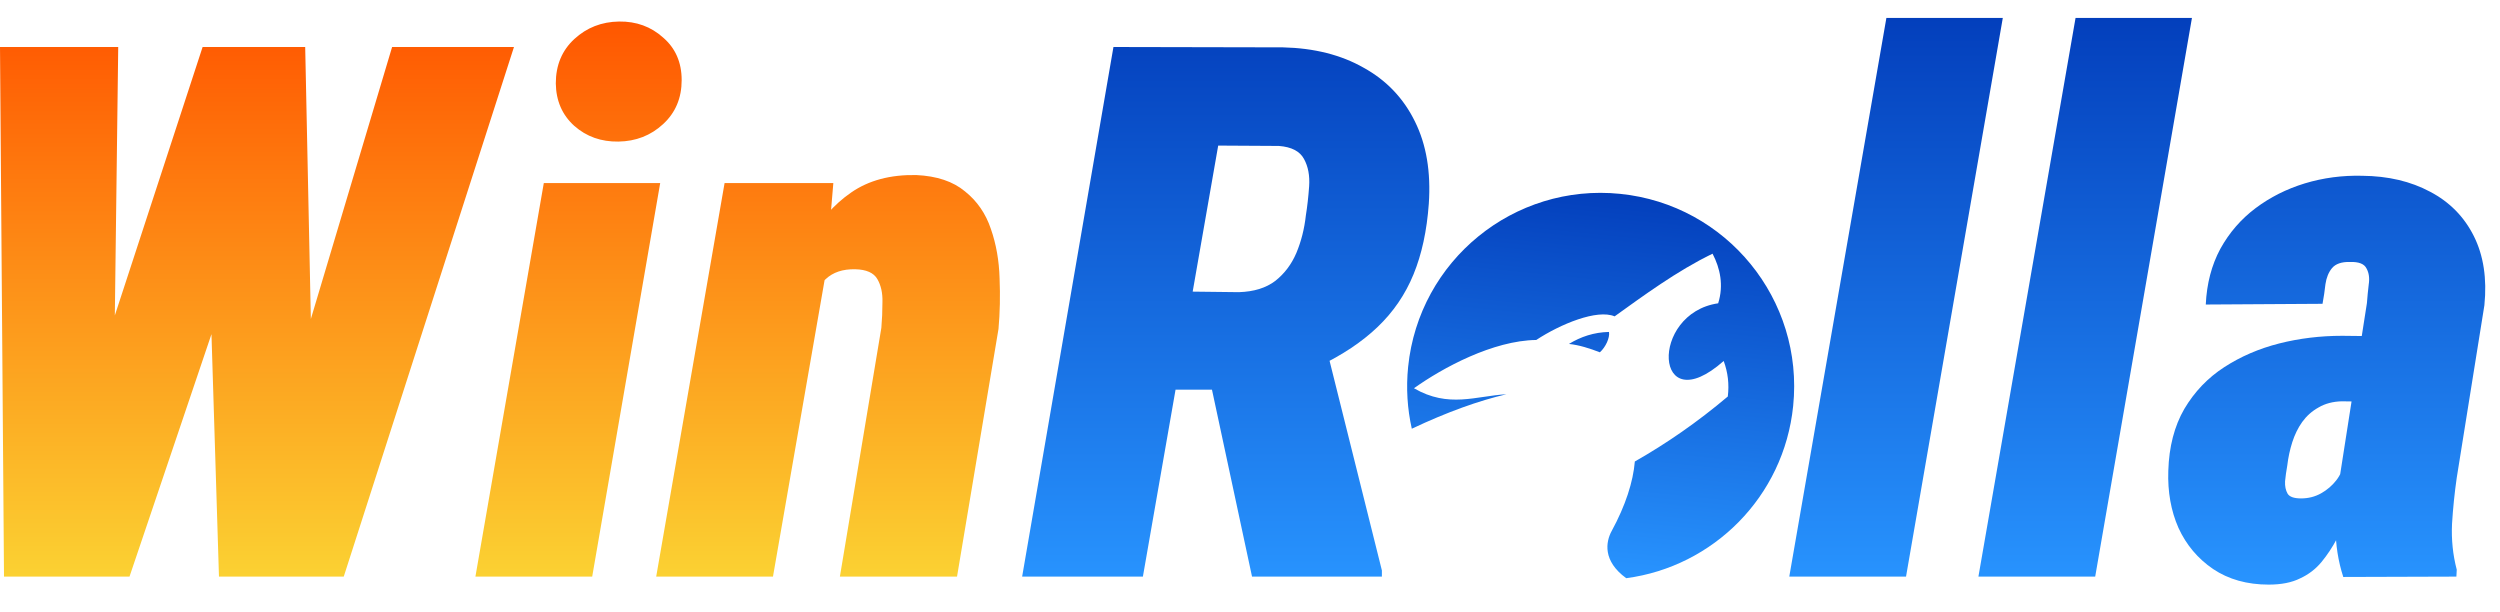
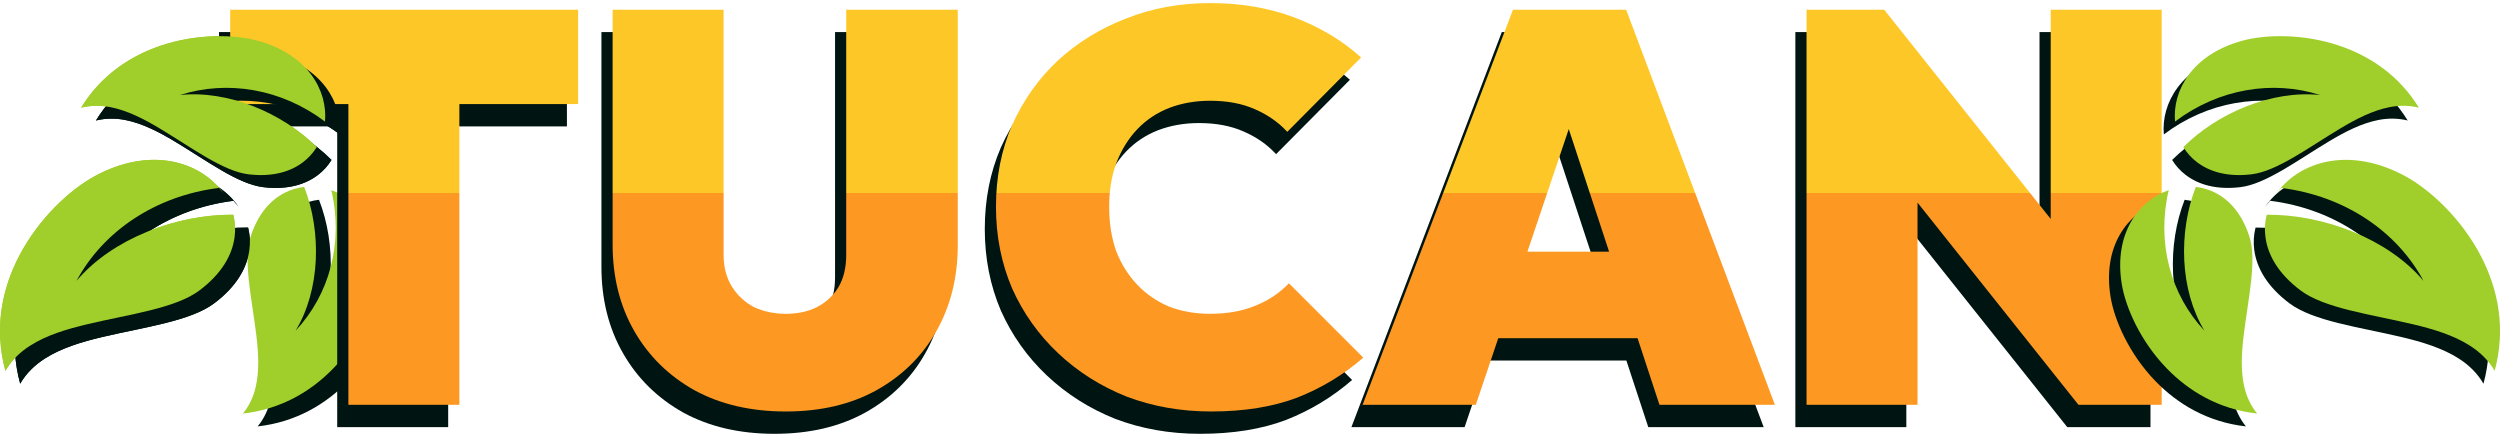
- <svg xmlns="http://www.w3.org/2000/svg" width="90" height="22" viewBox="0 0 90 22" fill="none">
-   <path d="M1.689 18.833L7.294 1.692H9.297L10.541 3.368L4.662 20.758H2.37L1.689 18.833ZM4.256 1.692L4.033 19.357L2.92 20.758H0.144L0 1.692H4.256ZM8.983 18.873L14.116 1.692H18.503L12.375 20.758H9.756L8.983 18.873ZM10.987 1.692L11.353 19.279L10.28 20.758H7.883L7.333 2.989L8.8 1.692H10.987Z" fill="url(#paint0_linear_8220_78293)" />
-   <path d="M23.767 6.59L21.319 20.758H17.115L19.577 6.59H23.767ZM20.009 3.002C20.009 2.347 20.232 1.814 20.677 1.404C21.122 0.994 21.659 0.784 22.288 0.775C22.907 0.767 23.436 0.959 23.872 1.352C24.317 1.736 24.54 2.246 24.54 2.884C24.54 3.53 24.317 4.058 23.872 4.468C23.427 4.879 22.89 5.088 22.261 5.097C21.642 5.106 21.113 4.918 20.677 4.534C20.24 4.141 20.018 3.63 20.009 3.002Z" fill="url(#paint1_linear_8220_78293)" />
-   <path d="M29.726 9.85L27.827 20.758H23.623L26.085 6.59H30L29.726 9.85ZM28.704 13.242L27.958 13.281C28.01 12.539 28.128 11.758 28.311 10.937C28.495 10.108 28.774 9.34 29.149 8.632C29.525 7.925 30.022 7.358 30.642 6.93C31.271 6.494 32.052 6.284 32.986 6.302C33.728 6.336 34.313 6.533 34.741 6.891C35.177 7.24 35.487 7.69 35.671 8.24C35.863 8.79 35.967 9.383 35.985 10.021C36.011 10.649 35.998 11.256 35.946 11.841L34.453 20.758H30.236L31.729 11.801C31.755 11.505 31.768 11.195 31.768 10.872C31.777 10.549 31.716 10.274 31.585 10.047C31.454 9.82 31.188 9.702 30.786 9.693C30.341 9.684 29.987 9.802 29.726 10.047C29.464 10.291 29.267 10.605 29.136 10.989C29.005 11.365 28.909 11.758 28.848 12.168C28.796 12.57 28.748 12.928 28.704 13.242Z" fill="url(#paint2_linear_8220_78293)" />
-   <path d="M40.084 1.692L46.186 1.705C47.312 1.731 48.281 1.976 49.093 2.439C49.913 2.892 50.529 3.539 50.939 4.377C51.35 5.206 51.515 6.192 51.437 7.336C51.367 8.305 51.184 9.152 50.887 9.876C50.59 10.601 50.158 11.234 49.59 11.775C49.032 12.308 48.325 12.779 47.469 13.19L45.898 14.027H40.712L41.301 10.479L44.601 10.518C45.143 10.501 45.579 10.365 45.911 10.112C46.242 9.85 46.496 9.514 46.67 9.104C46.845 8.685 46.958 8.235 47.011 7.755C47.063 7.432 47.102 7.083 47.129 6.707C47.155 6.323 47.094 5.996 46.945 5.725C46.797 5.446 46.496 5.289 46.042 5.254L43.855 5.241L41.144 20.758H36.797L40.084 1.692ZM45.073 20.758L43.266 12.325L47.692 12.299L49.748 20.536V20.758H45.073Z" fill="url(#paint3_linear_8220_78293)" />
-   <path d="M72.101 0.645L68.617 20.758H64.414L67.91 0.645H72.101Z" fill="url(#paint4_linear_8220_78293)" />
-   <path d="M78.91 0.645L75.427 20.758H71.223L74.72 0.645H78.91Z" fill="url(#paint5_linear_8220_78293)" />
-   <path d="M84.227 17.197L85.209 10.911C85.226 10.684 85.248 10.461 85.274 10.243C85.309 10.016 85.283 9.824 85.196 9.667C85.117 9.501 84.921 9.422 84.606 9.431C84.301 9.422 84.082 9.497 83.951 9.654C83.829 9.802 83.751 9.994 83.716 10.23C83.69 10.466 83.655 10.701 83.611 10.937L79.408 10.963C79.442 10.213 79.617 9.545 79.931 8.96C80.254 8.375 80.678 7.886 81.202 7.493C81.725 7.1 82.315 6.804 82.969 6.603C83.633 6.402 84.323 6.31 85.038 6.328C85.972 6.336 86.789 6.529 87.487 6.904C88.186 7.271 88.709 7.803 89.059 8.501C89.408 9.2 89.534 10.029 89.438 10.989L88.443 17.197C88.365 17.738 88.308 18.292 88.273 18.86C88.247 19.427 88.303 19.977 88.443 20.509L88.43 20.758L84.358 20.771C84.174 20.204 84.082 19.615 84.082 19.004C84.091 18.392 84.139 17.79 84.227 17.197ZM85.588 12.103L85.196 14.46L84.305 14.447C83.982 14.455 83.703 14.53 83.467 14.669C83.231 14.8 83.035 14.975 82.878 15.193C82.729 15.402 82.612 15.643 82.524 15.913C82.437 16.184 82.376 16.468 82.341 16.764C82.306 16.956 82.28 17.144 82.262 17.328C82.254 17.502 82.284 17.651 82.354 17.773C82.424 17.886 82.585 17.943 82.838 17.943C83.1 17.943 83.341 17.882 83.559 17.76C83.777 17.637 83.96 17.48 84.109 17.288C84.257 17.096 84.349 16.878 84.384 16.633L84.632 18.414C84.467 18.746 84.301 19.069 84.135 19.383C83.969 19.698 83.781 19.981 83.572 20.235C83.362 20.488 83.105 20.684 82.799 20.824C82.502 20.972 82.127 21.046 81.673 21.046C80.896 21.046 80.228 20.859 79.669 20.483C79.12 20.108 78.705 19.615 78.425 19.004C78.155 18.392 78.033 17.707 78.059 16.948C78.085 16.083 78.277 15.341 78.635 14.722C79.002 14.102 79.482 13.6 80.076 13.216C80.669 12.832 81.328 12.548 82.053 12.364C82.777 12.181 83.532 12.089 84.318 12.089L85.588 12.103Z" fill="url(#paint6_linear_8220_78293)" />
-   <path d="M58.328 6.979C54.501 6.589 51.083 9.376 50.693 13.203C50.615 13.97 50.665 14.721 50.825 15.434C52.111 14.826 53.246 14.424 54.231 14.193C53.135 14.253 52.154 14.704 50.903 13.977C51.941 13.236 53.752 12.259 55.305 12.239C56.173 11.668 57.496 11.121 58.126 11.389C59.128 10.672 60.365 9.754 61.652 9.133C61.925 9.654 62.059 10.271 61.854 10.919C59.366 11.282 59.534 15.224 62.053 12.995C62.205 13.409 62.255 13.829 62.201 14.274C61.11 15.195 59.986 15.971 58.854 16.614C58.794 17.34 58.522 18.194 58.02 19.116C57.809 19.504 57.687 20.192 58.544 20.815C61.671 20.401 64.221 17.888 64.554 14.614C64.944 10.786 62.156 7.368 58.328 6.979ZM57.924 11.95C57.379 11.962 56.906 12.123 56.482 12.382C56.846 12.418 57.246 12.547 57.595 12.683C57.803 12.5 57.96 12.155 57.924 11.95Z" fill="url(#paint7_linear_8220_78293)" />
+ <svg xmlns="http://www.w3.org/2000/svg" width="103" height="18" viewBox="0 0 103 18" fill="none">
+   <path d="M0.831 15.809C1.079 15.379 1.434 15.036 1.851 14.77C2.528 14.339 3.36 14.086 4.226 13.882C5.958 13.473 7.841 13.232 8.822 12.498C9.744 11.808 10.175 11.037 10.274 10.302C10.317 9.986 10.296 9.675 10.222 9.376C7.879 9.355 5.222 10.368 3.761 12.102C4.846 10.079 6.988 8.602 9.622 8.272L9.825 8.512C9.771 8.434 9.713 8.359 9.651 8.287C8.682 7.147 6.73 6.586 4.516 7.786C3.498 8.338 2.196 9.532 1.391 11.091C0.694 12.44 0.355 14.051 0.831 15.809ZM3.953 4.965C4.355 4.865 4.765 4.866 5.163 4.944C5.858 5.081 6.528 5.425 7.186 5.819C8.503 6.607 9.802 7.586 10.849 7.711C11.841 7.829 12.582 7.604 13.102 7.206C13.325 7.035 13.513 6.827 13.658 6.59C12.246 5.179 10.001 4.231 8.019 4.446C9.961 3.823 12.192 4.174 13.999 5.538C14.113 4.261 13.296 2.772 11.221 2.206C10.259 1.944 8.712 1.913 7.236 2.411C5.982 2.833 4.779 3.621 3.953 4.965ZM10.616 17.568C12.206 17.389 13.437 16.642 14.349 15.699C15.424 14.588 16.038 13.194 16.195 12.227C16.532 10.14 15.491 8.793 14.259 8.364C14.773 10.543 14.172 12.681 12.788 14.154C13.81 12.475 13.864 10.077 13.143 8.231C12.863 8.262 12.591 8.343 12.341 8.471C11.756 8.769 11.239 9.338 10.937 10.273C10.617 11.259 10.985 12.825 11.169 14.327C11.261 15.078 11.301 15.819 11.14 16.496C11.047 16.883 10.876 17.25 10.616 17.568Z" fill="#001512" />
+   <path d="M0.222 15.279C0.47 14.85 0.824 14.506 1.241 14.241C1.918 13.809 2.751 13.557 3.617 13.353C5.348 12.944 7.231 12.703 8.213 11.969C9.134 11.279 9.566 10.508 9.665 9.773C9.707 9.457 9.687 9.145 9.612 8.847C7.27 8.826 4.613 9.839 3.152 11.572C4.236 9.549 6.379 8.073 9.013 7.743L9.216 7.982C9.162 7.905 9.104 7.829 9.042 7.757C8.073 6.618 6.121 6.056 3.906 7.257C2.889 7.809 1.587 9.003 0.781 10.562C0.084 11.91 -0.254 13.522 0.222 15.279ZM3.343 4.436C3.746 4.336 4.156 4.337 4.554 4.415C5.248 4.552 5.919 4.896 6.577 5.29C7.893 6.078 9.193 7.057 10.24 7.182C11.232 7.3 11.973 7.075 12.493 6.676C12.715 6.506 12.904 6.297 13.049 6.061C11.636 4.65 9.391 3.702 7.41 3.916C9.351 3.293 11.582 3.645 13.39 5.009C13.504 3.731 12.686 2.242 10.611 1.676C9.65 1.414 8.103 1.384 6.626 1.881C5.373 2.304 4.169 3.092 3.343 4.436ZM10.007 17.039C11.596 16.86 12.827 16.113 13.74 15.17C14.815 14.059 15.429 12.665 15.585 11.698C15.923 9.611 14.882 8.264 13.65 7.834C14.164 10.014 13.563 12.151 12.178 13.625C13.2 11.945 13.255 9.548 12.533 7.701C12.254 7.732 11.982 7.814 11.732 7.941C11.146 8.24 10.629 8.809 10.327 9.743C10.008 10.73 10.376 12.295 10.559 13.798C10.651 14.549 10.692 15.29 10.53 15.966C10.438 16.354 10.267 16.721 10.007 17.039Z" fill="#A0CE2A" />
+   <path d="M13.893 17.598V1.321H18.465V17.598H13.893ZM9.023 5.208V1.321H23.357V5.208H9.023Z" fill="#001512" />
+   <path d="M31.912 17.873C30.479 17.873 29.229 17.583 28.162 17.004C27.096 16.41 26.265 15.594 25.671 14.558C25.076 13.521 24.779 12.333 24.779 10.992V1.321H29.351V11.403C29.351 11.921 29.465 12.363 29.694 12.729C29.923 13.095 30.227 13.377 30.608 13.575C31.005 13.758 31.439 13.849 31.912 13.849C32.399 13.849 32.826 13.758 33.192 13.575C33.573 13.377 33.87 13.102 34.084 12.752C34.297 12.386 34.404 11.944 34.404 11.426V1.321H38.999V11.014C38.999 12.356 38.701 13.544 38.107 14.581C37.528 15.602 36.705 16.41 35.638 17.004C34.586 17.583 33.344 17.873 31.912 17.873Z" fill="#001512" />
+   <path d="M49.443 17.873C48.193 17.873 47.028 17.667 45.945 17.256C44.879 16.829 43.941 16.234 43.133 15.472C42.326 14.71 41.693 13.819 41.236 12.797C40.794 11.761 40.573 10.641 40.573 9.437C40.573 8.218 40.794 7.097 41.236 6.076C41.693 5.055 42.318 4.171 43.111 3.424C43.918 2.678 44.856 2.098 45.922 1.687C46.989 1.26 48.148 1.047 49.397 1.047C50.662 1.047 51.821 1.245 52.872 1.641C53.924 2.038 54.838 2.586 55.616 3.287L52.575 6.351C52.209 5.954 51.76 5.642 51.226 5.413C50.708 5.185 50.099 5.07 49.397 5.07C48.788 5.07 48.224 5.17 47.706 5.368C47.203 5.566 46.768 5.855 46.403 6.236C46.037 6.617 45.747 7.082 45.534 7.631C45.336 8.164 45.237 8.766 45.237 9.437C45.237 10.123 45.336 10.74 45.534 11.289C45.747 11.822 46.037 12.279 46.403 12.66C46.768 13.041 47.203 13.339 47.706 13.552C48.224 13.75 48.788 13.849 49.397 13.849C50.083 13.849 50.693 13.742 51.226 13.529C51.775 13.316 52.248 13.003 52.644 12.592L55.707 15.655C54.899 16.356 53.992 16.905 52.987 17.301C51.981 17.682 50.8 17.873 49.443 17.873Z" fill="#001512" />
+   <path d="M55.678 17.598L61.874 1.321H66.537L72.664 17.598H67.909L63.36 3.767H65.006L60.342 17.598H55.678ZM59.702 14.855V11.289H68.8V14.855H59.702Z" fill="#001512" />
+   <path d="M73.969 17.598V1.321H77.169L78.541 4.75V17.598H73.969ZM85.171 17.598L75.729 5.733L77.169 1.321L86.611 13.186L85.171 17.598ZM85.171 17.598L84.028 13.986V1.321H88.6V17.598H85.171Z" fill="#001512" />
+   <path d="M14.354 16.678V0.401H18.926V16.678H14.354ZM9.484 4.288V0.401H23.818V4.288H9.484Z" fill="url(#paint0_linear_8271_34797)" />
+   <path d="M32.373 16.953C30.94 16.953 29.69 16.663 28.623 16.084C27.556 15.49 26.726 14.674 26.131 13.638C25.537 12.602 25.24 11.413 25.24 10.072V0.401H29.812V10.483C29.812 11.001 29.926 11.443 30.155 11.809C30.384 12.175 30.689 12.457 31.07 12.655C31.466 12.838 31.9 12.929 32.373 12.929C32.86 12.929 33.287 12.838 33.653 12.655C34.034 12.457 34.331 12.182 34.544 11.832C34.758 11.466 34.864 11.024 34.864 10.506V0.401H39.46V10.094C39.46 11.436 39.162 12.624 38.568 13.661C37.989 14.682 37.166 15.49 36.099 16.084C35.047 16.663 33.805 16.953 32.373 16.953Z" fill="url(#paint1_linear_8271_34797)" />
+   <path d="M49.904 16.953C48.654 16.953 47.488 16.747 46.406 16.336C45.34 15.909 44.402 15.314 43.594 14.552C42.787 13.79 42.154 12.899 41.697 11.878C41.255 10.841 41.034 9.721 41.034 8.517C41.034 7.298 41.255 6.178 41.697 5.156C42.154 4.135 42.779 3.251 43.572 2.505C44.379 1.758 45.317 1.179 46.383 0.767C47.45 0.34 48.609 0.127 49.858 0.127C51.123 0.127 52.282 0.325 53.333 0.721C54.385 1.118 55.299 1.666 56.077 2.367L53.036 5.431C52.67 5.035 52.221 4.722 51.687 4.493C51.169 4.265 50.559 4.151 49.858 4.151C49.249 4.151 48.685 4.25 48.167 4.448C47.664 4.646 47.229 4.935 46.864 5.316C46.498 5.697 46.208 6.162 45.995 6.711C45.797 7.244 45.698 7.846 45.698 8.517C45.698 9.203 45.797 9.82 45.995 10.369C46.208 10.902 46.498 11.359 46.864 11.741C47.229 12.121 47.664 12.419 48.167 12.632C48.685 12.83 49.249 12.929 49.858 12.929C50.544 12.929 51.154 12.823 51.687 12.609C52.236 12.396 52.708 12.083 53.105 11.672L56.168 14.735C55.36 15.436 54.453 15.985 53.448 16.381C52.442 16.762 51.261 16.953 49.904 16.953Z" fill="url(#paint2_linear_8271_34797)" />
+   <path d="M56.139 16.678L62.334 0.401H66.998L73.125 16.678H68.37L63.821 2.847H65.466L60.803 16.678H56.139ZM60.163 13.935V10.369H69.261V13.935H60.163Z" fill="url(#paint3_linear_8271_34797)" />
+   <path d="M74.43 16.678V0.401H77.63L79.002 3.83V16.678H74.43ZM85.632 16.678L76.19 4.814L77.63 0.401L87.072 12.266L85.632 16.678ZM85.632 16.678L84.489 13.066V0.401H89.061V16.678H85.632Z" fill="url(#paint4_linear_8271_34797)" />
+   <path d="M102.319 15.809C102.071 15.379 101.716 15.036 101.299 14.77C100.622 14.339 99.79 14.086 98.924 13.882C97.192 13.473 95.309 13.232 94.327 12.498C93.406 11.808 92.974 11.037 92.876 10.302C92.833 9.986 92.853 9.675 92.928 9.376C95.27 9.355 97.927 10.368 99.388 12.102C98.304 10.079 96.162 8.602 93.528 8.272L93.325 8.512C93.379 8.434 93.437 8.359 93.499 8.287C94.468 7.147 96.42 6.586 98.634 7.786C99.652 8.338 100.953 9.532 101.759 11.091C102.456 12.44 102.795 14.051 102.319 15.809ZM99.197 4.965C98.795 4.865 98.384 4.866 97.987 4.944C97.292 5.081 96.622 5.425 95.963 5.819C94.647 6.607 93.348 7.586 92.301 7.711C91.309 7.829 90.567 7.604 90.048 7.206C89.825 7.035 89.637 6.827 89.492 6.59C90.904 5.179 93.149 4.231 95.13 4.446C93.189 3.823 90.958 4.174 89.15 5.538C89.037 4.261 89.854 2.772 91.929 2.206C92.89 1.944 94.438 1.913 95.914 2.411C97.168 2.833 98.371 3.621 99.197 4.965ZM92.533 17.568C90.944 17.389 89.713 16.642 88.801 15.699C87.726 14.588 87.111 13.194 86.955 12.227C86.617 10.14 87.659 8.793 88.89 8.364C88.377 10.543 88.978 12.681 90.362 14.154C89.34 12.475 89.286 10.077 90.007 8.231C90.286 8.262 90.558 8.343 90.809 8.471C91.394 8.769 91.911 9.338 92.213 10.273C92.532 11.259 92.164 12.825 91.981 14.327C91.889 15.078 91.848 15.819 92.01 16.496C92.103 16.883 92.274 17.25 92.533 17.568Z" fill="#001512" />
+   <path d="M102.78 15.279C102.531 14.85 102.177 14.506 101.76 14.241C101.083 13.809 100.251 13.557 99.385 13.353C97.653 12.944 95.77 12.703 94.788 11.969C93.867 11.279 93.435 10.508 93.337 9.773C93.294 9.457 93.314 9.145 93.389 8.847C95.731 8.826 98.388 9.839 99.849 11.572C98.765 9.549 96.623 8.073 93.989 7.743L93.785 7.982C93.84 7.905 93.898 7.829 93.959 7.757C94.929 6.618 96.88 6.056 99.095 7.257C100.113 7.809 101.414 9.003 102.22 10.562C102.917 11.91 103.256 13.522 102.78 15.279ZM99.658 4.436C99.256 4.336 98.845 4.337 98.448 4.415C97.753 4.552 97.083 4.896 96.424 5.29C95.108 6.078 93.809 7.057 92.762 7.182C91.77 7.3 91.028 7.075 90.509 6.676C90.286 6.506 90.098 6.297 89.953 6.061C91.365 4.65 93.61 3.702 95.591 3.916C93.65 3.293 91.419 3.645 89.611 5.009C89.498 3.731 90.315 2.242 92.39 1.676C93.351 1.414 94.899 1.384 96.375 1.881C97.629 2.304 98.832 3.092 99.658 4.436ZM92.994 17.039C91.405 16.86 90.174 16.113 89.262 15.17C88.187 14.059 87.572 12.665 87.416 11.698C87.078 9.611 88.12 8.264 89.351 7.834C88.838 10.014 89.439 12.151 90.823 13.625C89.801 11.945 89.746 9.548 90.468 7.701C90.747 7.732 91.019 7.814 91.27 7.941C91.855 8.24 92.372 8.809 92.674 9.743C92.993 10.73 92.625 12.295 92.442 13.798C92.35 14.549 92.309 15.29 92.471 15.966C92.564 16.354 92.735 16.721 92.994 17.039Z" fill="#A0CE2A" />
+   <path d="M0.831 15.809C1.079 15.379 1.434 15.036 1.851 14.77C2.528 14.339 3.36 14.086 4.226 13.882C5.958 13.473 7.841 13.232 8.822 12.498C9.744 11.808 10.175 11.037 10.274 10.302C10.317 9.986 10.296 9.675 10.222 9.376C7.879 9.355 5.222 10.368 3.761 12.102C4.846 10.079 6.988 8.602 9.622 8.272L9.825 8.512C9.771 8.434 9.713 8.359 9.651 8.287C8.682 7.148 6.73 6.586 4.516 7.786C3.498 8.338 2.196 9.532 1.391 11.091C0.694 12.44 0.355 14.051 0.831 15.809ZM3.953 4.965C4.355 4.865 4.765 4.866 5.163 4.944C5.858 5.081 6.528 5.425 7.186 5.819C8.503 6.607 9.802 7.586 10.849 7.711C11.841 7.829 12.582 7.604 13.102 7.206C13.325 7.035 13.513 6.827 13.658 6.59C12.246 5.179 10.001 4.231 8.019 4.446C9.961 3.823 12.192 4.174 13.999 5.538C14.113 4.261 13.296 2.772 11.221 2.206C10.259 1.944 8.712 1.913 7.236 2.411C5.982 2.833 4.779 3.621 3.953 4.965Z" fill="#001512" />
+   <path d="M0.222 15.279C0.47 14.85 0.824 14.506 1.241 14.241C1.918 13.809 2.751 13.557 3.617 13.353C5.348 12.944 7.231 12.703 8.213 11.969C9.134 11.279 9.566 10.508 9.665 9.773C9.707 9.457 9.687 9.145 9.612 8.847C7.27 8.826 4.613 9.839 3.152 11.572C4.236 9.549 6.379 8.073 9.013 7.743L9.216 7.982C9.162 7.905 9.104 7.829 9.042 7.757C8.073 6.618 6.121 6.056 3.906 7.257C2.889 7.809 1.587 9.003 0.781 10.562C0.084 11.91 -0.254 13.522 0.222 15.279ZM3.343 4.436C3.746 4.336 4.156 4.337 4.554 4.415C5.248 4.552 5.919 4.896 6.577 5.29C7.893 6.078 9.193 7.057 10.24 7.182C11.232 7.3 11.973 7.075 12.493 6.676C12.715 6.506 12.904 6.297 13.049 6.061C11.636 4.65 9.391 3.702 7.41 3.916C9.351 3.293 11.582 3.645 13.39 5.009C13.504 3.731 12.686 2.242 10.611 1.676C9.65 1.414 8.103 1.384 6.626 1.881C5.373 2.304 4.169 3.092 3.343 4.436Z" fill="#A0CE2A" />
  <defs>
-     <linearGradient id="paint0_linear_8220_78293" x1="44.735" y1="0.645" x2="44.735" y2="21.046" gradientUnits="userSpaceOnUse">
-       <stop stop-color="#FF5600" />
-       <stop offset="1" stop-color="#FBD333" />
+     <linearGradient id="paint0_linear_8271_34797" x1="49.762" y1="-11.85" x2="49.762" y2="28.182" gradientUnits="userSpaceOnUse">
+       <stop offset="0.495" stop-color="#FEC728" />
+       <stop offset="0.495" stop-color="#FD9822" />
    </linearGradient>
-     <linearGradient id="paint1_linear_8220_78293" x1="44.735" y1="0.645" x2="44.735" y2="21.046" gradientUnits="userSpaceOnUse">
-       <stop stop-color="#FF5600" />
-       <stop offset="1" stop-color="#FBD333" />
+     <linearGradient id="paint1_linear_8271_34797" x1="49.762" y1="-11.85" x2="49.762" y2="28.182" gradientUnits="userSpaceOnUse">
+       <stop offset="0.495" stop-color="#FEC728" />
+       <stop offset="0.495" stop-color="#FD9822" />
    </linearGradient>
-     <linearGradient id="paint2_linear_8220_78293" x1="44.735" y1="0.645" x2="44.735" y2="21.046" gradientUnits="userSpaceOnUse">
-       <stop stop-color="#FF5600" />
-       <stop offset="1" stop-color="#FBD333" />
+     <linearGradient id="paint2_linear_8271_34797" x1="49.762" y1="-11.85" x2="49.762" y2="28.182" gradientUnits="userSpaceOnUse">
+       <stop offset="0.495" stop-color="#FEC728" />
+       <stop offset="0.495" stop-color="#FD9822" />
    </linearGradient>
-     <linearGradient id="paint3_linear_8220_78293" x1="44.735" y1="0.645" x2="44.735" y2="21.046" gradientUnits="userSpaceOnUse">
-       <stop stop-color="#033FBC" />
-       <stop offset="1" stop-color="#2894FF" />
+     <linearGradient id="paint3_linear_8271_34797" x1="49.762" y1="-11.85" x2="49.762" y2="28.182" gradientUnits="userSpaceOnUse">
+       <stop offset="0.495" stop-color="#FEC728" />
+       <stop offset="0.495" stop-color="#FD9822" />
    </linearGradient>
-     <linearGradient id="paint4_linear_8220_78293" x1="44.735" y1="0.645" x2="44.735" y2="21.046" gradientUnits="userSpaceOnUse">
-       <stop stop-color="#033FBC" />
-       <stop offset="1" stop-color="#2894FF" />
-     </linearGradient>
-     <linearGradient id="paint5_linear_8220_78293" x1="44.735" y1="0.645" x2="44.735" y2="21.046" gradientUnits="userSpaceOnUse">
-       <stop stop-color="#033FBC" />
-       <stop offset="1" stop-color="#2894FF" />
-     </linearGradient>
-     <linearGradient id="paint6_linear_8220_78293" x1="44.735" y1="0.645" x2="44.735" y2="21.046" gradientUnits="userSpaceOnUse">
-       <stop stop-color="#033FBC" />
-       <stop offset="1" stop-color="#2894FF" />
-     </linearGradient>
-     <linearGradient id="paint7_linear_8220_78293" x1="58.329" y1="6.979" x2="56.938" y2="20.652" gradientUnits="userSpaceOnUse">
-       <stop stop-color="#033FBC" />
-       <stop offset="1" stop-color="#2894FF" />
+     <linearGradient id="paint4_linear_8271_34797" x1="49.762" y1="-11.85" x2="49.762" y2="28.182" gradientUnits="userSpaceOnUse">
+       <stop offset="0.495" stop-color="#FEC728" />
+       <stop offset="0.495" stop-color="#FD9822" />
    </linearGradient>
  </defs>
</svg>
